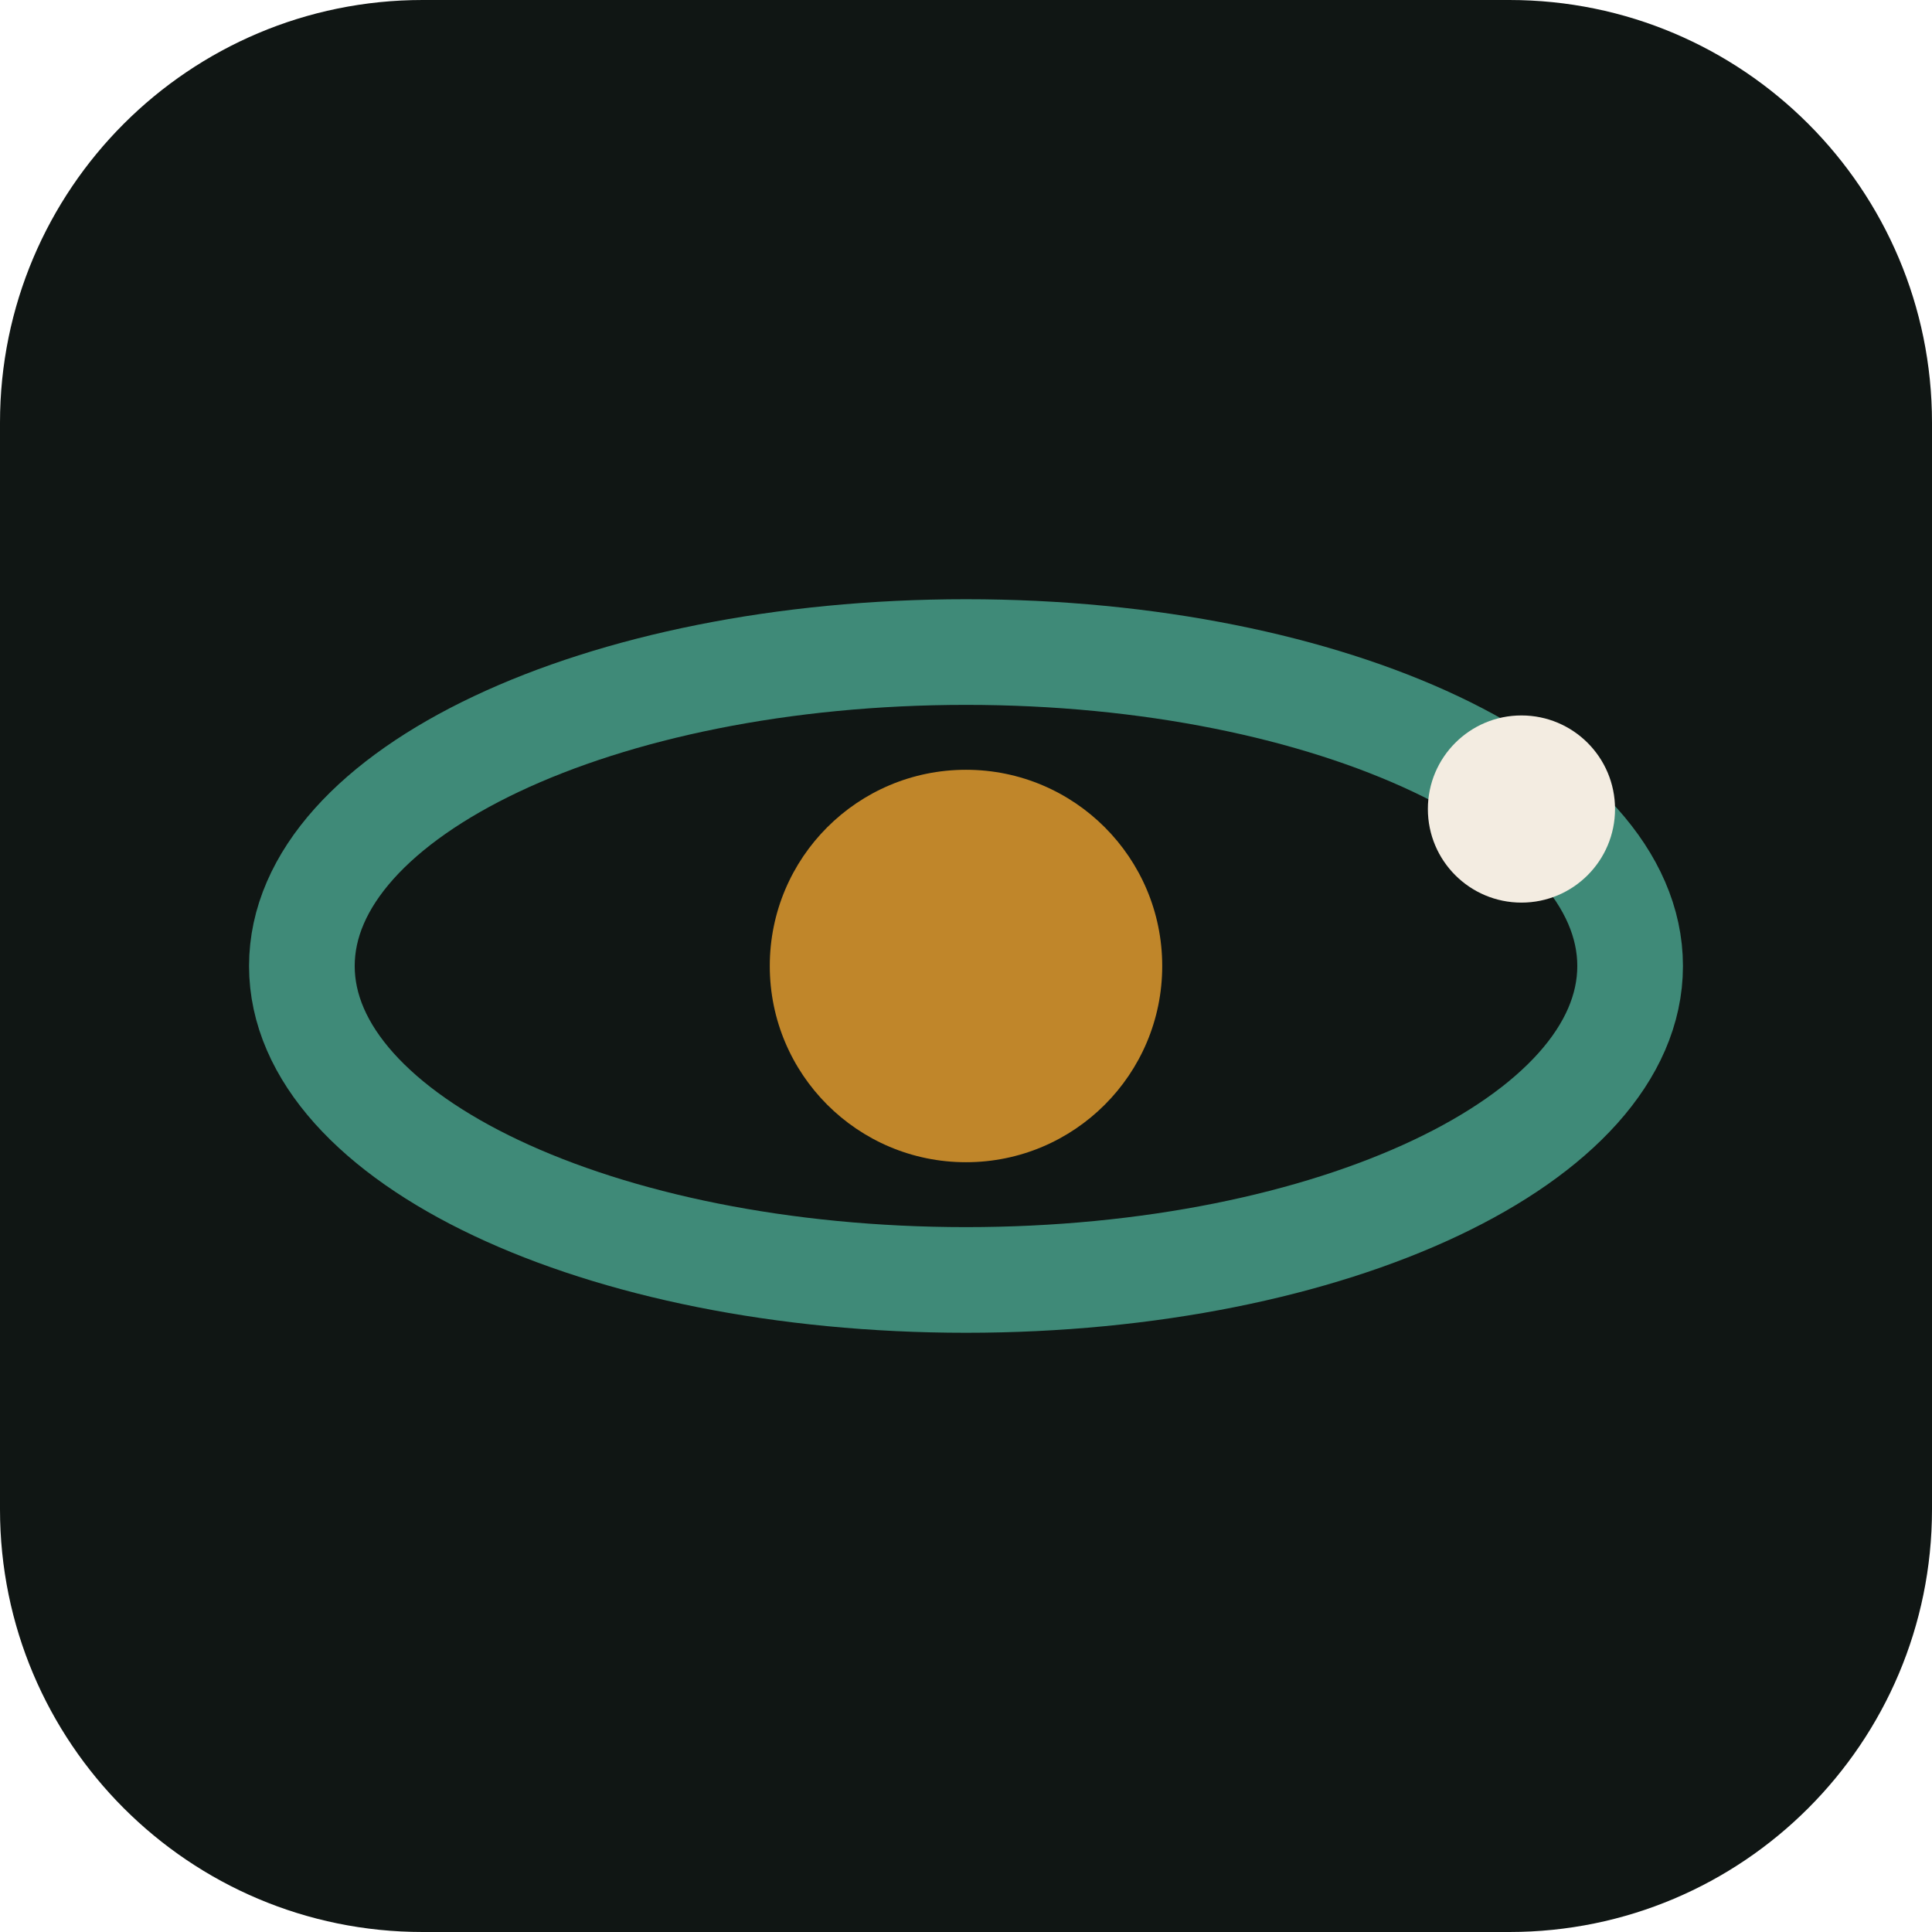
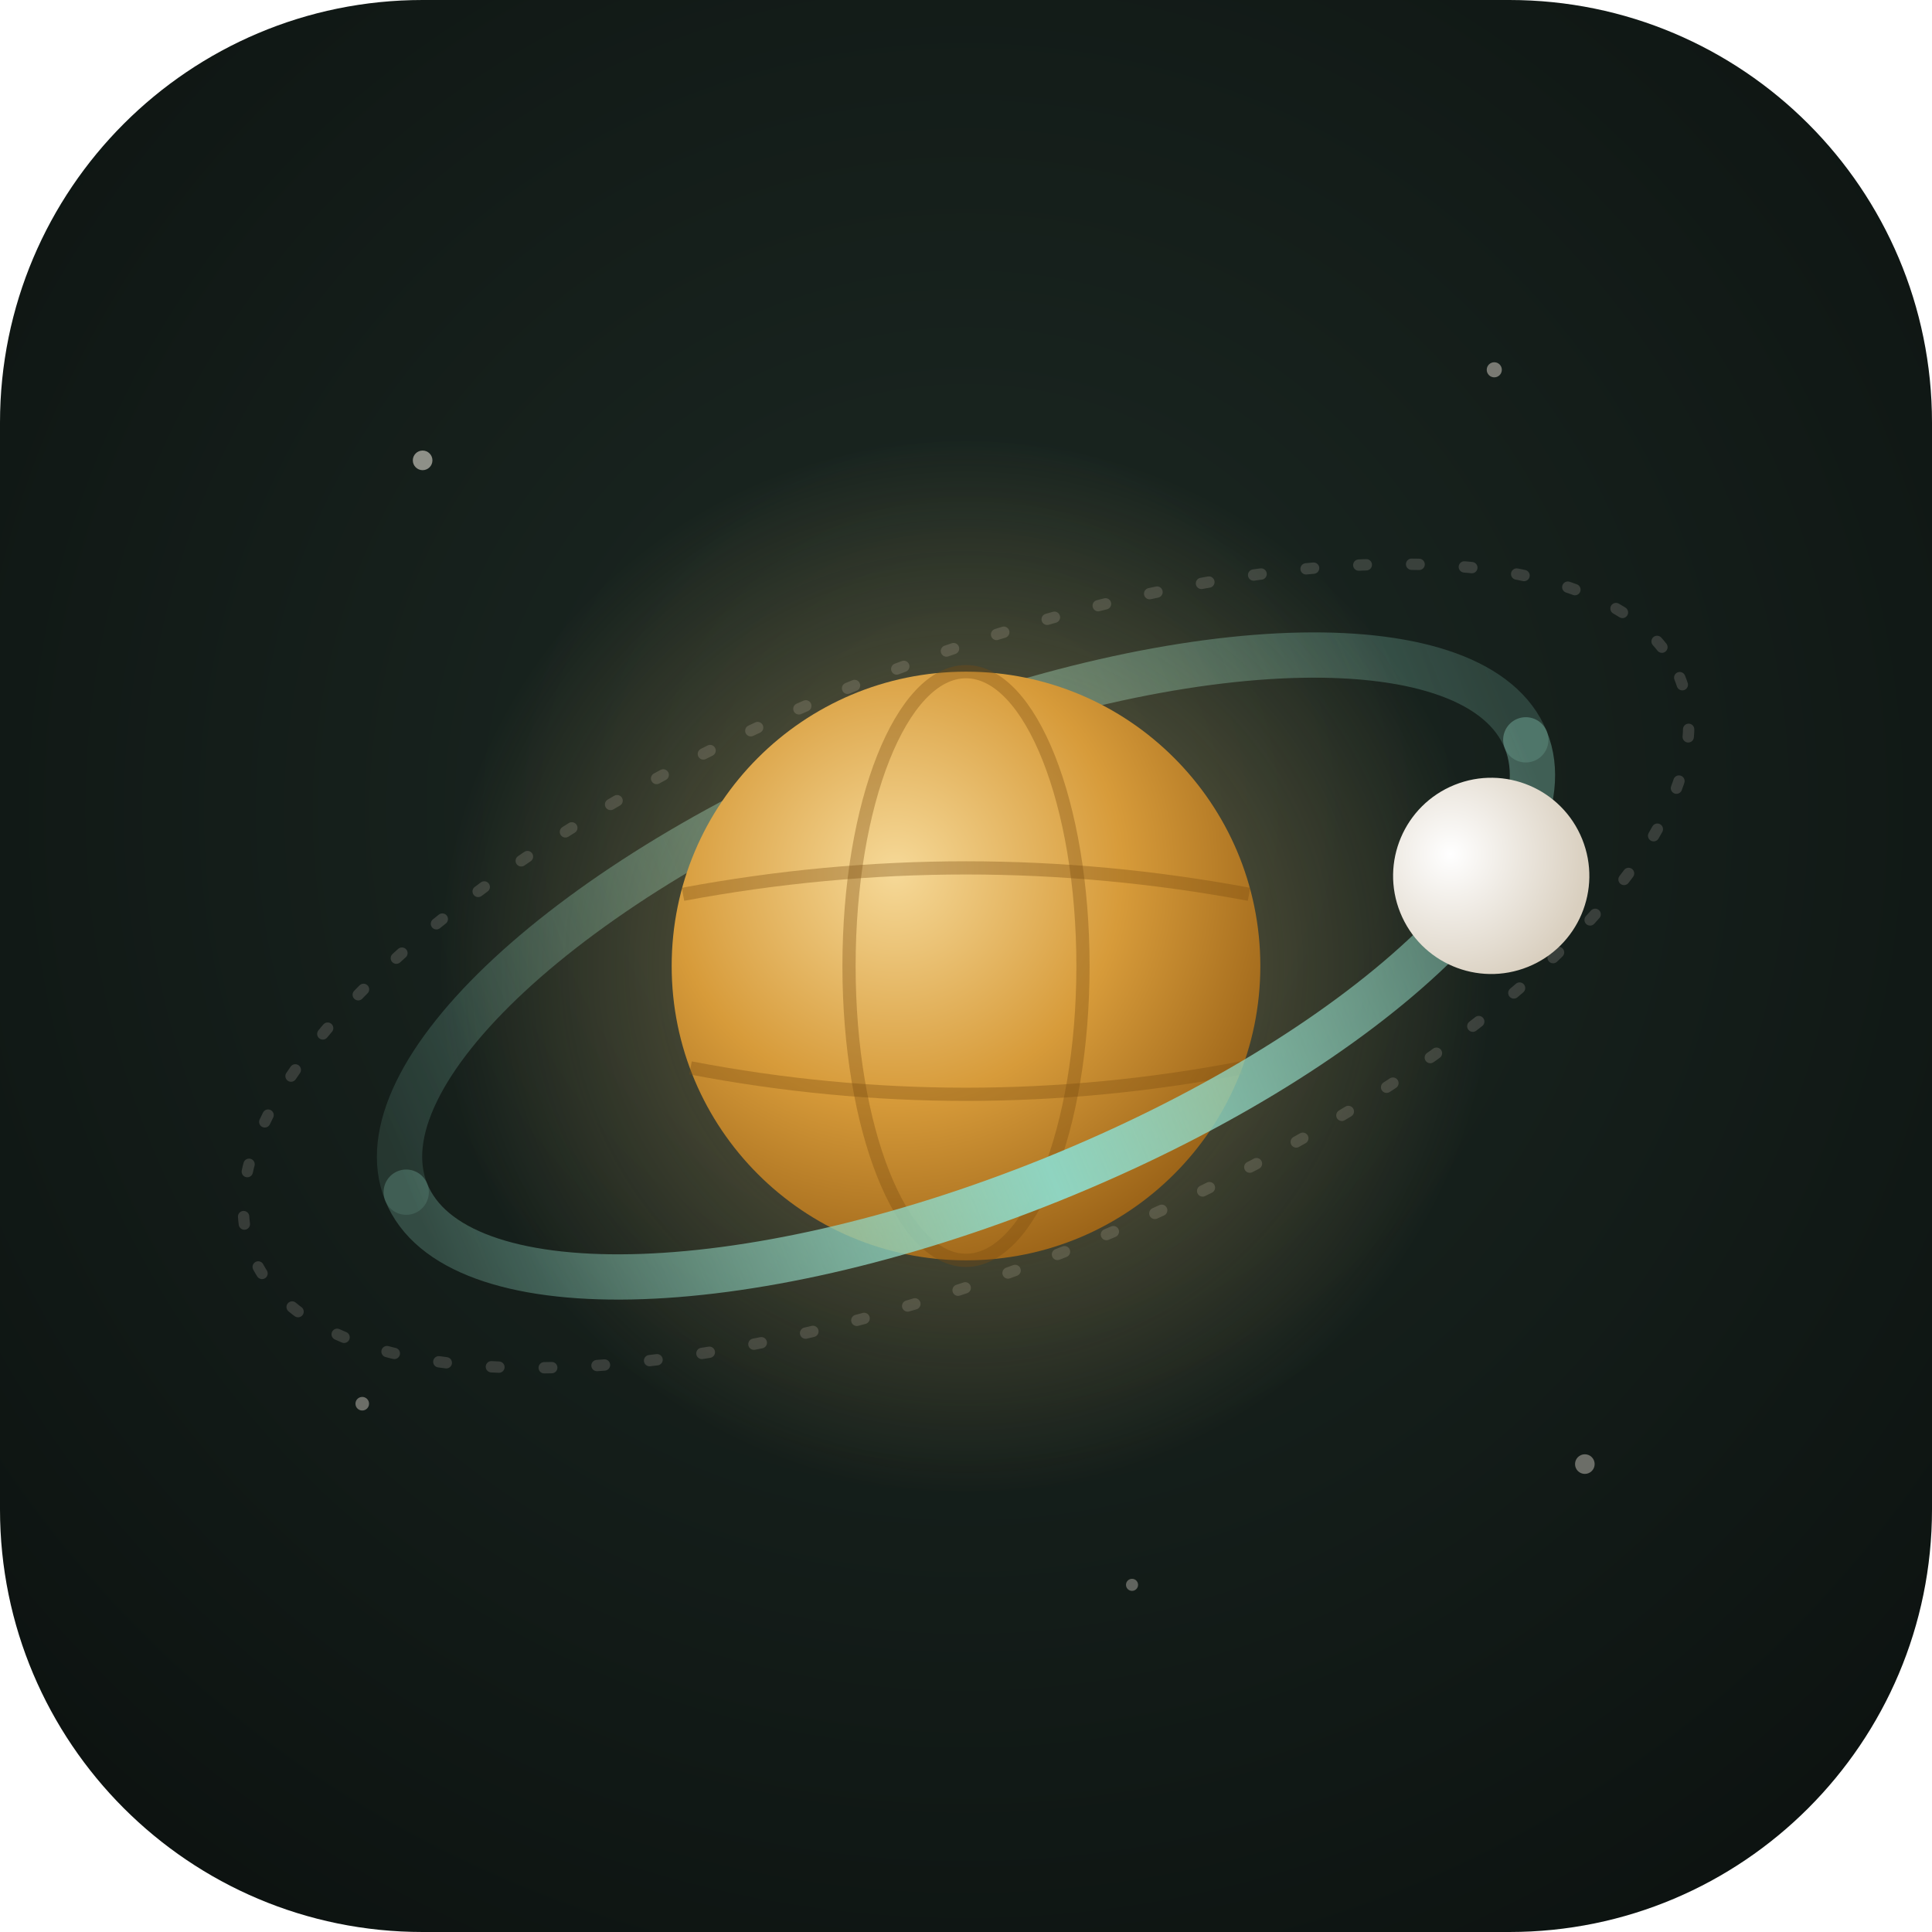
- <svg xmlns="http://www.w3.org/2000/svg" viewBox="0 0 32 32" role="img" aria-label="Trọng lực">
-   <rect width="32" height="32" rx="7" fill="#101614" />
-   <ellipse cx="16" cy="16" rx="11" ry="5.2" fill="none" stroke="#3F8A78" stroke-width="1.75" />
-   <circle cx="16" cy="16" r="3.25" fill="#C0862A" />
-   <circle cx="25.2" cy="13.4" r="1.55" fill="#F3ECE1" />
+ <svg xmlns="http://www.w3.org/2000/svg" viewBox="0 0 512 512" role="img" aria-label="Gravity Lab">
+   <defs>
+     <radialGradient id="sky" cx="50%" cy="42%" r="70%">
+       <stop offset="0" stop-color="#1d2a24" />
+       <stop offset="1" stop-color="#0c1210" />
+     </radialGradient>
+     <radialGradient id="sun" cx="38%" cy="34%" r="70%">
+       <stop offset="0" stop-color="#f6d998" />
+       <stop offset="0.55" stop-color="#d79b3a" />
+       <stop offset="1" stop-color="#9c6418" />
+     </radialGradient>
+     <radialGradient id="glow" cx="50%" cy="50%" r="50%">
+       <stop offset="0" stop-color="#e7c27a" stop-opacity="0.45" />
+       <stop offset="1" stop-color="#e7c27a" stop-opacity="0" />
+     </radialGradient>
+     <radialGradient id="moon" cx="35%" cy="32%" r="70%">
+       <stop offset="0" stop-color="#ffffff" />
+       <stop offset="1" stop-color="#d9cfbf" />
+     </radialGradient>
+     <linearGradient id="orbit" x1="0" y1="0" x2="1" y2="0">
+       <stop offset="0" stop-color="#8fd4c0" stop-opacity="0.25" />
+       <stop offset="0.5" stop-color="#8fd4c0" />
+       <stop offset="1" stop-color="#8fd4c0" stop-opacity="0.35" />
+     </linearGradient>
+   </defs>
+   <rect width="512" height="512" rx="112" fill="url(#sky)" />
+   <g fill="#f3ece1">
+     <circle cx="112" cy="122" r="2.6" opacity="0.55" />
+     <circle cx="396" cy="98" r="2" opacity="0.45" />
+     <circle cx="420" cy="388" r="2.6" opacity="0.4" />
+     <circle cx="96" cy="372" r="1.8" opacity="0.4" />
+     <circle cx="300" cy="420" r="1.6" opacity="0.35" />
+   </g>
+   <g transform="rotate(-22 256 256)">
+     <ellipse cx="256" cy="256" rx="204" ry="80" fill="none" stroke="#f3ece1" stroke-opacity="0.16" stroke-width="3" stroke-dasharray="2 12" stroke-linecap="round" />
+     <path d="M 96 256 A 160 61 0 0 1 416 256" fill="none" stroke="url(#orbit)" stroke-width="12" stroke-linecap="round" opacity="0.55" />
+   </g>
+   <circle cx="256" cy="256" r="140" fill="url(#glow)" />
+   <circle cx="256" cy="256" r="78" fill="url(#sun)" />
+   <g fill="none" stroke="#7a4c10" stroke-opacity="0.35" stroke-width="3.5">
+     <ellipse cx="256" cy="256" rx="31" ry="78" />
+     <path d="M 181 237 Q 256 223 331 237" />
+     <path d="M 183 283 Q 256 297 329 283" />
+   </g>
+   <g transform="rotate(-22 256 256)">
+     <path d="M 416 256 A 160 61 0 0 1 96 256" fill="none" stroke="url(#orbit)" stroke-width="12" stroke-linecap="round" />
+     <circle cx="394" cy="286" r="26" fill="url(#moon)" />
+   </g>
</svg>
